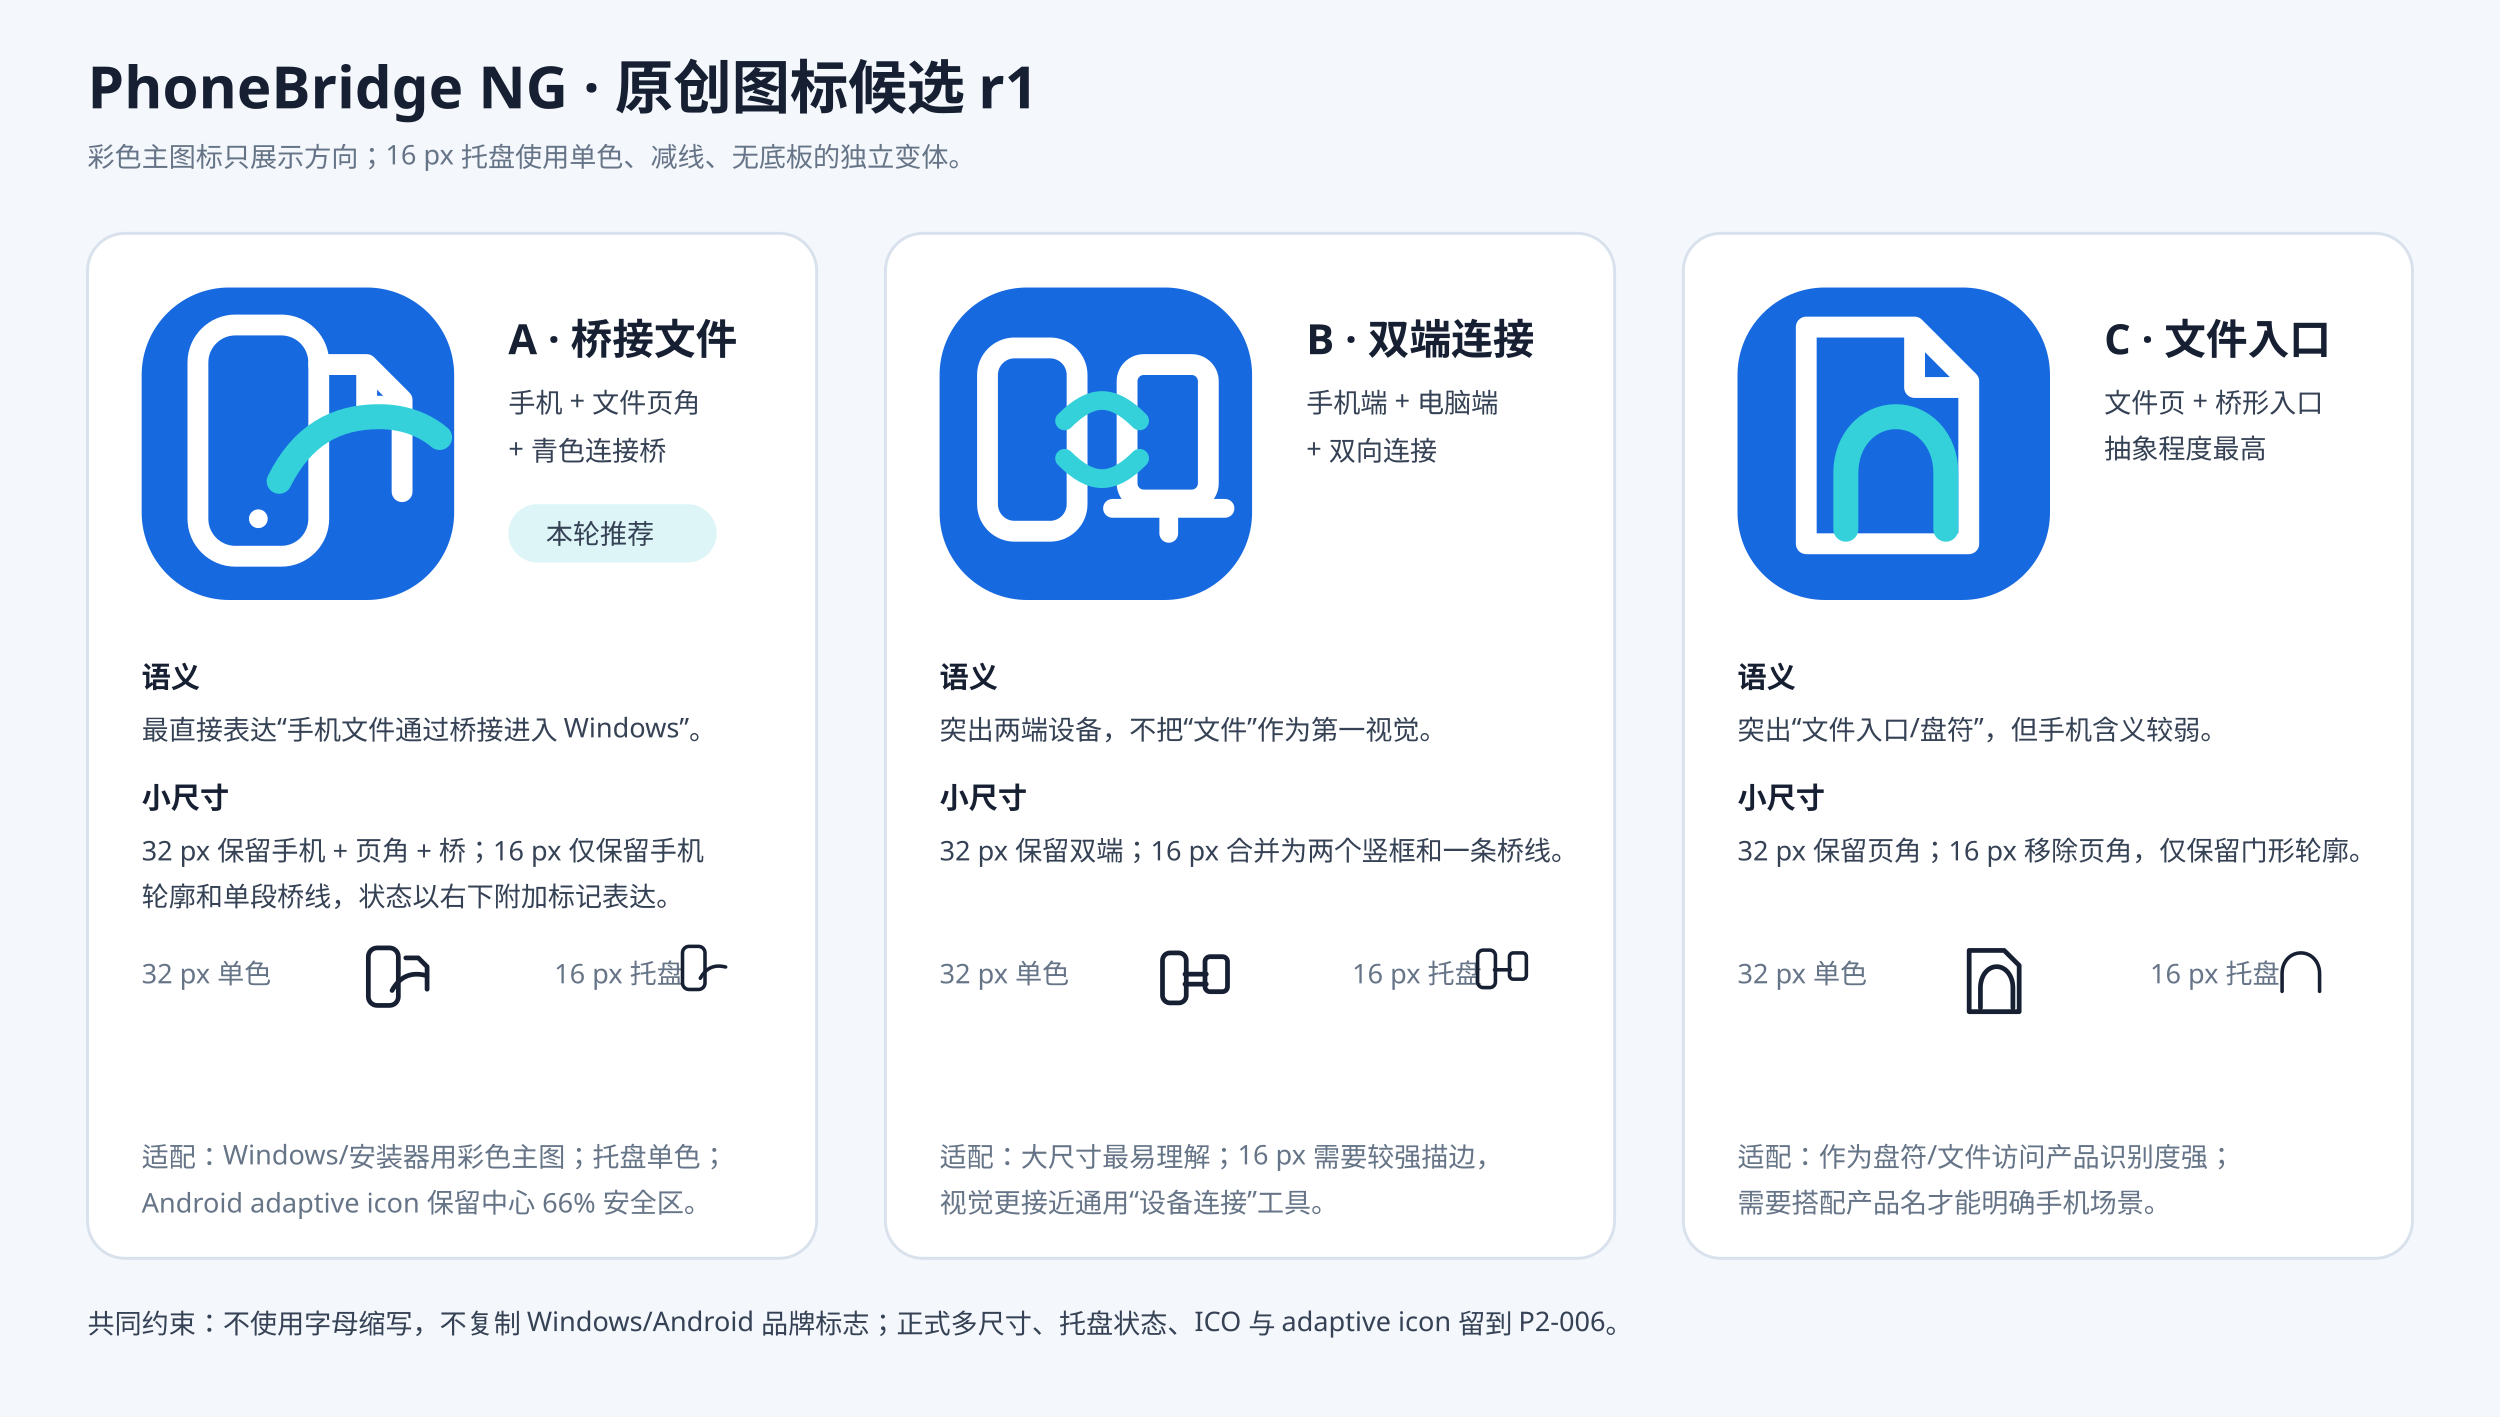
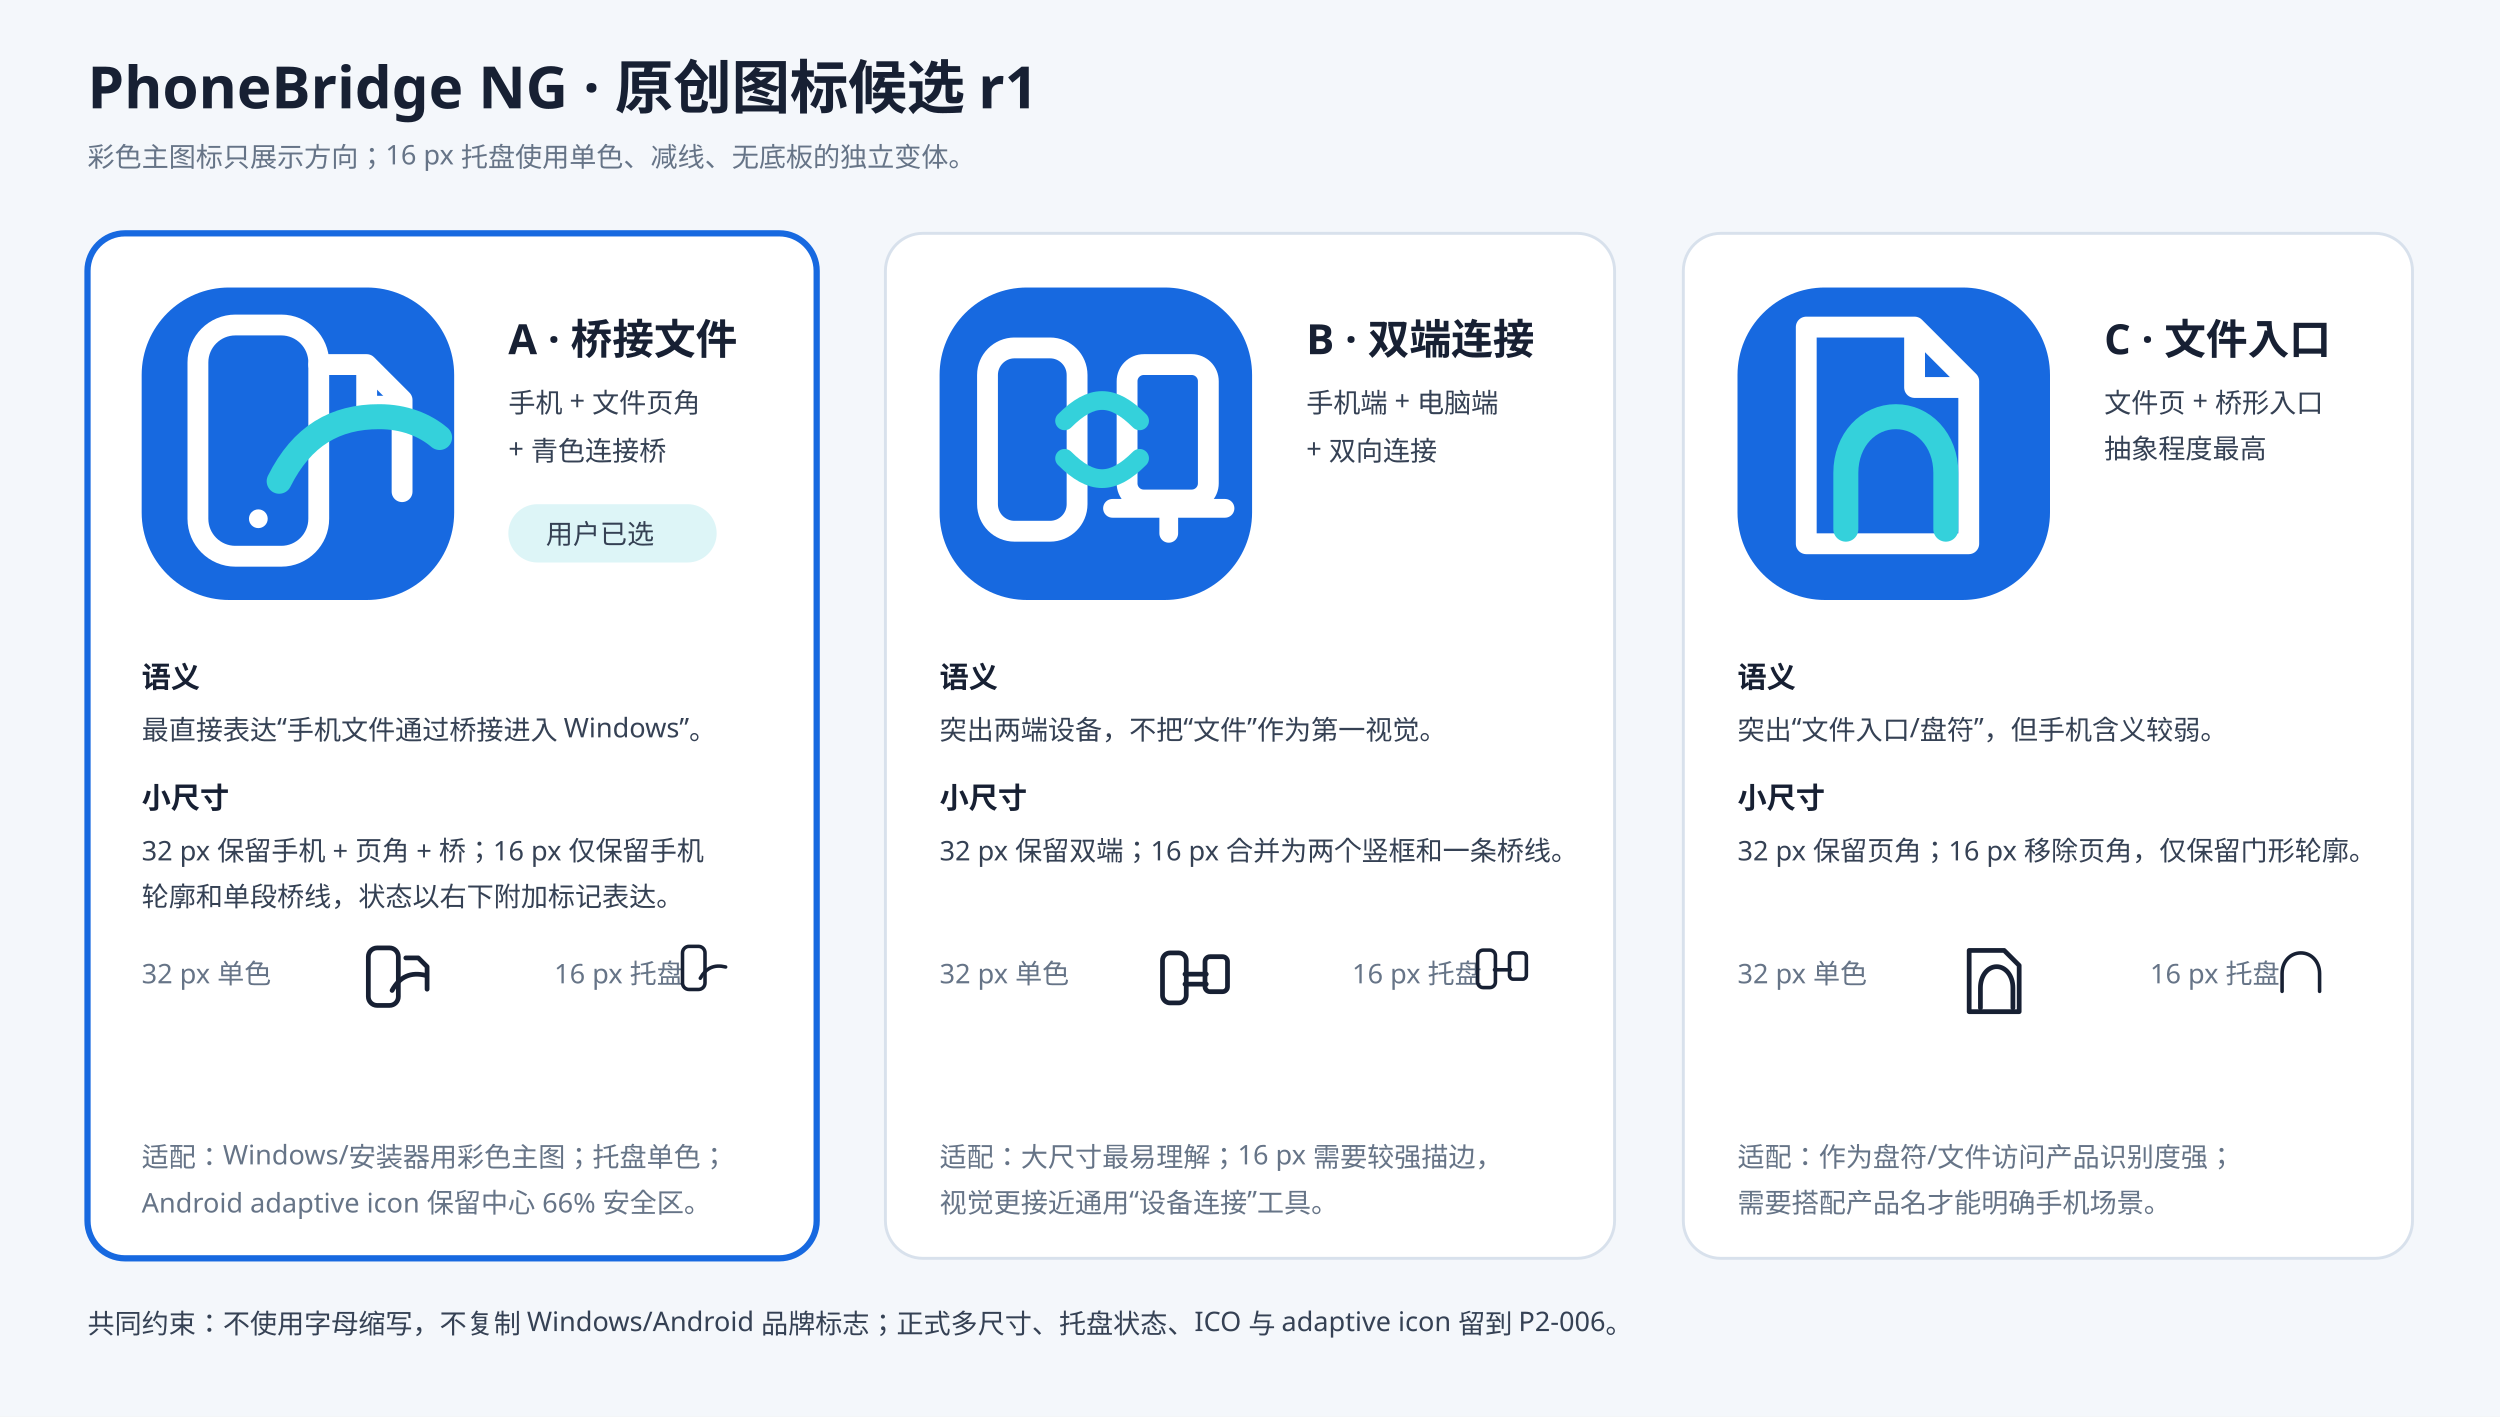
<svg xmlns="http://www.w3.org/2000/svg" width="1200" height="680" viewBox="0 0 1200 680" role="img" aria-labelledby="title desc">
  <defs>
    <style>
      .ink { fill:#172033; font-family:'Segoe UI','Microsoft YaHei UI',sans-serif; }
      .body { fill:#354154; font-family:'Segoe UI','Microsoft YaHei UI',sans-serif; }
      .muted { fill:#667487; font-family:'Segoe UI','Microsoft YaHei UI',sans-serif; }
      .h1 { font-size:28px; font-weight:600; }
      .h2 { font-size:20px; font-weight:600; }
      .label { font-size:14px; font-weight:600; }
      .small { font-size:13px; }
      .card { fill:#FFFFFF; stroke:#D8E1EC; stroke-width:1.4; }
      .tray { fill:none; stroke:#172033; stroke-width:3.8; stroke-linecap:round; stroke-linejoin:round; }
    </style>
  </defs>
  <rect width="1200" height="680" fill="#F4F7FB" />
  <text x="42" y="52" class="ink h1">PhoneBridge NG · 原创图标候选 r1</text>
  <text x="42" y="80" class="muted small">彩色主图标只展示方向；16 px 托盘使用单色、减线、无底板的独立变体。</text>
  <g transform="translate(42 112)">
-     <rect class="card" width="350" height="492" rx="18" />
+     <rect width="350" height="492" rx="18" fill="#FFFFFF" stroke="#1769E0" stroke-width="3" />
    <rect x="26" y="26" width="150" height="150" rx="42" fill="#1769E0" />
    <rect x="53" y="44" width="58" height="111" rx="18" fill="none" stroke="#FFFFFF" stroke-width="10" />
    <circle cx="82" cy="137" r="4.5" fill="#FFFFFF" />
    <path d="M111 63h23l17 17v44" fill="none" stroke="#FFFFFF" stroke-width="10" stroke-linecap="round" stroke-linejoin="round" />
    <path d="M134 63v20h20" fill="none" stroke="#FFFFFF" stroke-width="10" stroke-linejoin="round" />
    <path d="M92 119c11-22 27-31 48-31 12 0 22 4 29 10" fill="none" stroke="#34D1DB" stroke-width="12" stroke-linecap="round" />
    <text x="202" y="58" class="ink h2">A · 桥接文件</text>
    <text x="202" y="86" class="body small">手机 + 文件页角</text>
    <text x="202" y="108" class="body small">+ 青色连接桥</text>
    <rect x="202" y="130" width="100" height="28" rx="14" fill="#DDF5F7" />
-     <text x="220" y="149" class="body small">本轮推荐</text>
+     <text x="220" y="149" class="body small">用户已选</text>
    <text x="26" y="218" class="ink label">语义</text>
    <text x="26" y="243" class="body small">最直接表达“手机文件通过桥接进入 Windows”。</text>
    <text x="26" y="276" class="ink label">小尺寸</text>
    <text x="26" y="301" class="body small">32 px 保留手机 + 页角 + 桥；16 px 仅保留手机</text>
    <text x="26" y="323" class="body small">轮廓和单段桥线，状态以右下附加标记表达。</text>
    <text x="26" y="360" class="muted small">32 px 单色</text>
    <g transform="translate(130 340) scale(.6)">
      <rect x="8" y="5" width="24" height="46" rx="7" class="tray" />
      <path d="M27 39c6-11 15-15 27-12" class="tray" />
      <path d="M38 13h10l7 7v18" class="tray" />
    </g>
    <text x="224" y="360" class="muted small">16 px 托盘</text>
    <g transform="translate(282 340) scale(.45)">
      <rect x="8" y="5" width="24" height="46" rx="7" class="tray" />
      <path d="M27 39c6-11 15-15 27-12" class="tray" />
    </g>
    <text x="26" y="448" class="muted small">适配：Windows/安装器用彩色主图；托盘单色；</text>
    <text x="26" y="470" class="muted small">Android adaptive icon 保留中心 66% 安全区。</text>
  </g>
  <g transform="translate(425 112)">
    <rect class="card" width="350" height="492" rx="18" />
    <rect x="26" y="26" width="150" height="150" rx="42" fill="#1769E0" />
    <rect x="49" y="55" width="43" height="88" rx="13" fill="none" stroke="#FFFFFF" stroke-width="10" />
    <rect x="116" y="63" width="39" height="65" rx="8" fill="none" stroke="#FFFFFF" stroke-width="10" />
    <path d="M109 132h54M136 132v12" fill="none" stroke="#FFFFFF" stroke-width="9" stroke-linecap="round" />
    <path d="M86 90c13-13 23-13 36 0M86 108c13 13 23 13 36 0" fill="none" stroke="#34D1DB" stroke-width="9" stroke-linecap="round" />
    <text x="202" y="58" class="ink h2">B · 双端连接</text>
    <text x="202" y="86" class="body small">手机端 + 电脑端</text>
    <text x="202" y="108" class="body small">+ 双向连接</text>
    <text x="26" y="218" class="ink label">语义</text>
    <text x="26" y="243" class="body small">突出两端设备，不把“文件”作为第一视觉。</text>
    <text x="26" y="276" class="ink label">小尺寸</text>
    <text x="26" y="301" class="body small">32 px 保留双端；16 px 合并为两个竖框和一条桥线。</text>
    <text x="26" y="360" class="muted small">32 px 单色</text>
    <g transform="translate(130 340) scale(.6)">
      <rect x="5" y="9" width="19" height="40" rx="6" class="tray" />
      <rect x="39" y="12" width="18" height="28" rx="4" class="tray" />
      <path d="M23 26h17M23 34h17" class="tray" />
    </g>
    <text x="224" y="360" class="muted small">16 px 托盘</text>
    <g transform="translate(282 340) scale(.45)">
      <rect x="5" y="9" width="19" height="40" rx="6" class="tray" />
      <rect x="39" y="12" width="18" height="28" rx="4" class="tray" />
      <path d="M23 30h17" class="tray" />
    </g>
    <text x="26" y="448" class="muted small">适配：大尺寸最易理解；16 px 需要较强描边，</text>
    <text x="26" y="470" class="muted small">视觉更接近通用“设备连接”工具。</text>
  </g>
  <g transform="translate(808 112)">
    <rect class="card" width="350" height="492" rx="18" />
    <rect x="26" y="26" width="150" height="150" rx="42" fill="#1769E0" />
    <path d="M59 45h52l26 26v78H59z" fill="none" stroke="#FFFFFF" stroke-width="10" stroke-linejoin="round" />
    <path d="M111 45v29h28" fill="none" stroke="#FFFFFF" stroke-width="10" stroke-linejoin="round" />
    <path d="M78 142v-27c0-16 11-27 24-27s24 11 24 27v27" fill="none" stroke="#34D1DB" stroke-width="12" stroke-linecap="round" />
    <text x="202" y="58" class="ink h2">C · 文件入口</text>
    <text x="202" y="86" class="body small">文件页 + 桥形入口</text>
    <text x="202" y="108" class="body small">抽象程度最高</text>
    <text x="26" y="218" class="ink label">语义</text>
    <text x="26" y="243" class="body small">突出“文件入口/盘符”，但手机含义较弱。</text>
    <text x="26" y="276" class="ink label">小尺寸</text>
    <text x="26" y="301" class="body small">32 px 保留页角；16 px 移除页角，仅保留门形轮廓。</text>
    <text x="26" y="360" class="muted small">32 px 单色</text>
    <g transform="translate(130 340) scale(.6)">
      <path d="M12 7h28l12 12v37H12z" class="tray" />
      <path d="M21 53V37c0-10 6-17 13-17s13 7 13 17v16" class="tray" />
    </g>
    <text x="224" y="360" class="muted small">16 px 托盘</text>
    <g transform="translate(282 340) scale(.45)">
      <path d="M12 53V34c0-13 9-22 20-22s20 9 20 22v19" class="tray" />
    </g>
    <text x="26" y="448" class="muted small">适配：作为盘符/文件访问产品识别度强；</text>
    <text x="26" y="470" class="muted small">需要搭配产品名才能明确手机场景。</text>
  </g>
  <text x="42" y="640" class="body small">共同约束：不使用字母缩写，不复制 Windows/Android 品牌标志；正式多尺寸、托盘状态、ICO 与 adaptive icon 留到 P2-006。</text>
</svg>
